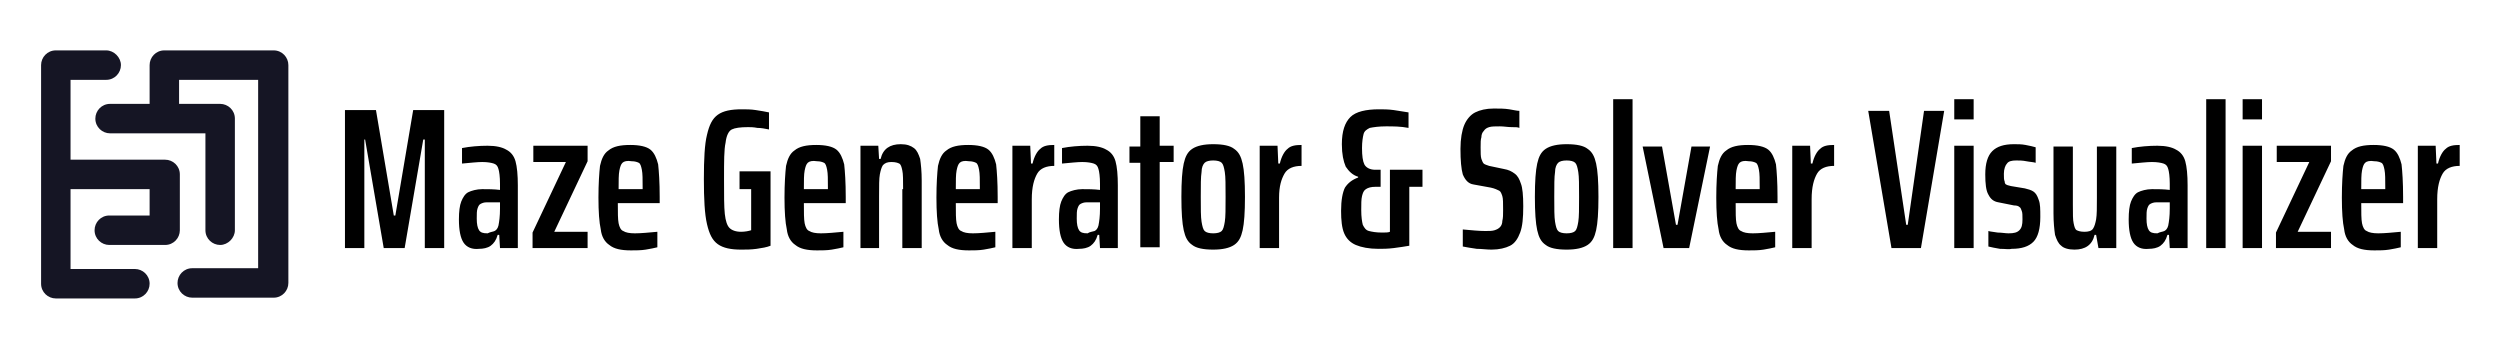
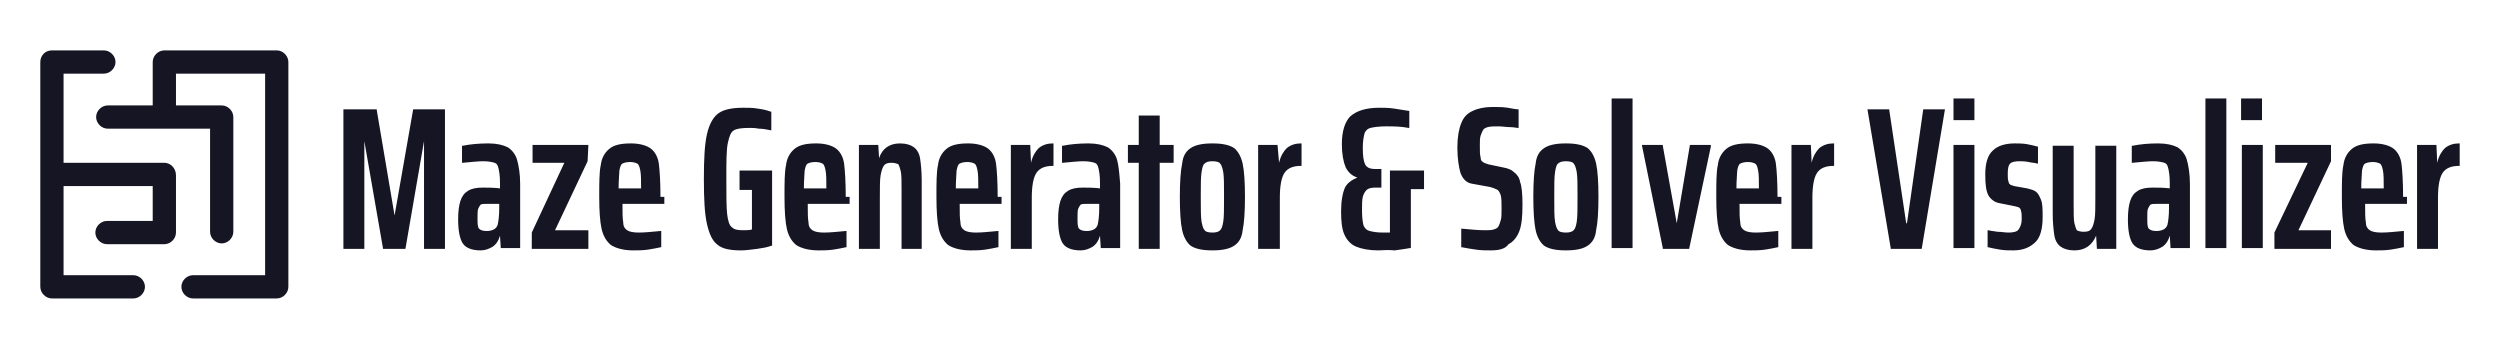
<svg xmlns="http://www.w3.org/2000/svg" version="1.1" id="Layer_1" x="0" y="0" viewBox="0 0 322.5 45" xml:space="preserve">
  <style>.st0{fill:#151524}</style>
-   <path class="st0" d="M35.3 6.5H21.2c-1.1 0-1.9.9-1.9 1.9v5h-5.1c-1.1 0-1.9.9-1.9 1.9 0 1.1.9 1.9 1.9 1.9h12.3v12.5c0 1.1.9 1.9 1.9 1.9s1.9-.9 1.9-1.9V15.3c0-1.1-.9-1.9-1.9-1.9h-5.3v-3.1h10.2v24.3h-8.5c-1.1 0-1.9.9-1.9 1.9 0 1.1.9 1.9 1.9 1.9h10.5c1.1 0 1.9-.9 1.9-1.9V8.4c0-1-.8-1.9-1.9-1.9z" />
-   <path class="st0" d="M23.2 22.5c0-1.1-.9-1.9-1.9-1.9H9.1V10.3h4.6c1.1 0 1.9-.9 1.9-1.9s-.9-1.9-1.9-1.9H7.2c-1.1 0-1.9.9-1.9 1.9v28.2c0 1.1.9 1.9 1.9 1.9h10.2c1.1 0 1.9-.9 1.9-1.9 0-1.1-.9-1.9-1.9-1.9H9.1V24.4h10.2v3.4h-5.2c-1.1 0-1.9.9-1.9 1.9 0 1.1.9 1.9 1.9 1.9h7.2c1.1 0 1.9-.9 1.9-1.9v-7.2z" />
+   <path class="st0" d="M57.4 32.1h-2.7V18.2l-2.4 13.9h-2.9V32L47 18.2v13.9h-2.7v-18h4.3v.1l2.3 13.6 2.4-13.7h4.1zM66.7 20.6c-.2-.7-.7-1.3-1.2-1.6-.6-.3-1.4-.5-2.5-.5-1.2 0-2.3.1-3.3.3h-.1V21h.1c1.1-.1 2-.2 2.6-.2.7 0 1.2.1 1.5.2.3.1.4.3.5.7.1.4.2 1 .2 1.9v.7c-.8-.1-1.6-.1-2.2-.1-.8 0-1.4.1-1.9.4-.5.3-.8.7-1 1.3-.2.6-.3 1.4-.3 2.4 0 1.4.2 2.5.6 3.1.4.6 1.2.9 2.3.9.6 0 1.1-.2 1.6-.5.4-.3.7-.7.9-1.4l.1 1.6h2.5v-8.3c0-1.3-.2-2.4-.4-3.1zm-2.3 6.3c0 .9-.1 1.7-.2 2.1-.1.3-.3.5-.5.6-.2.1-.5.2-.9.2-.5 0-.8-.1-1-.3-.2-.2-.2-.7-.2-1.4 0-.6 0-1 .1-1.2.1-.2.2-.4.3-.5.2-.1.4-.1.8-.1h1.6v.6zM75.9 32.1h-7.3V30l4.2-9h-4.1v-2.3h7.2l-.1 2.1-4.2 8.9h4.3zM85.2 25.4c0-1.9-.1-3.4-.2-4.2-.1-.9-.5-1.6-1-2-.5-.4-1.4-.7-2.6-.7-1.3 0-2.2.2-2.8.7-.6.5-1 1.2-1.1 2.1-.2.9-.2 2.3-.2 4.1 0 1.8.1 3.2.3 4.1.2.9.6 1.6 1.2 2.1.6.4 1.6.7 2.9.7.6 0 1.2 0 1.9-.1.6-.1 1.2-.2 1.6-.3h.1v-2.1h-.1c-1.1.1-2 .2-2.8.2-.7 0-1.2-.1-1.5-.3-.3-.2-.5-.5-.5-1-.1-.5-.1-1.3-.1-2.4h5.4v-.9zm-2.5-1.1h-2.9c0-1.1.1-1.9.1-2.3.1-.5.2-.8.4-.9.2-.1.5-.2 1-.2.4 0 .7.1.9.2.2.1.3.4.4.9.1.5.1 1.2.1 2.3zM95.6 32.3c-1.4 0-2.4-.2-3-.7-.7-.5-1.1-1.4-1.4-2.7-.3-1.3-.4-3.2-.4-5.8 0-2.6.1-4.5.4-5.8.3-1.3.8-2.2 1.5-2.7s1.8-.7 3.2-.7c.6 0 1.2 0 1.8.1.7.1 1.2.2 1.7.4h.1v2.4h-.1c-.5-.1-1-.2-1.5-.2-.5-.1-.9-.1-1.2-.1-1 0-1.7.1-2 .3-.4.2-.6.7-.8 1.6-.2.9-.2 2.4-.2 4.7 0 2.1 0 3.6.1 4.5.1.9.3 1.5.6 1.7.3.3.7.4 1.4.4.5 0 .9 0 1.2-.1v-5.1h-1.6V22h4.2v9.7h-.1c-.5.2-1.1.3-1.8.4-.8.1-1.5.2-2.1.2zM109.1 25.4c0-1.9-.1-3.4-.2-4.2-.1-.9-.5-1.6-1-2-.5-.4-1.4-.7-2.6-.7-1.3 0-2.2.2-2.8.7-.6.5-1 1.2-1.1 2.1-.2.9-.2 2.3-.2 4.1 0 1.8.1 3.2.3 4.1.2.9.6 1.6 1.2 2.1.6.4 1.6.7 2.9.7.6 0 1.2 0 1.9-.1.6-.1 1.2-.2 1.6-.3h.1v-2.1h-.1c-1.1.1-2 .2-2.8.2-.7 0-1.2-.1-1.5-.3-.3-.2-.5-.5-.5-1-.1-.5-.1-1.3-.1-2.4h5.4v-.9zm-2.5-1.1h-2.9c0-1.1.1-1.9.1-2.3.1-.5.2-.8.4-.9.2-.1.5-.2 1-.2.4 0 .7.1.9.2.2.1.3.4.4.9.1.5.1 1.2.1 2.3zM119 32.1h-2.7v-7.6c0-1.1 0-2-.1-2.4-.1-.4-.2-.7-.3-.9-.2-.1-.5-.2-.9-.2-.5 0-.8.1-1 .4-.2.3-.3.7-.4 1.2-.1.6-.1 1.5-.1 2.8v6.7h-2.7V18.7h2.5l.1 1.7c.4-1.2 1.3-1.9 2.7-1.9.8 0 1.4.2 1.8.5.4.3.7.8.8 1.5.1.7.2 1.6.2 2.8v8.8zM128.7 25.4c0-1.9-.1-3.4-.2-4.2-.1-.9-.5-1.6-1-2-.5-.4-1.4-.7-2.6-.7-1.3 0-2.2.2-2.8.7-.6.5-1 1.2-1.1 2.1-.2.9-.2 2.3-.2 4.1 0 1.8.1 3.2.3 4.1.2.9.6 1.6 1.2 2.1.6.4 1.6.7 2.9.7.6 0 1.2 0 1.9-.1.6-.1 1.2-.2 1.6-.3h.1v-2.1h-.1c-1.1.1-2 .2-2.8.2-.7 0-1.2-.1-1.5-.3-.3-.2-.5-.5-.5-1-.1-.5-.1-1.3-.1-2.4h5.4v-.9zm-2.5-1.1h-2.9c0-1.1.1-1.9.1-2.3.1-.5.2-.8.4-.9.2-.1.5-.2 1-.2.4 0 .7.1.9.2.2.1.3.4.4.9.1.5.1 1.2.1 2.3zM133.1 32.1h-2.7V18.7h2.5l.1 2.3c.2-.9.6-1.5 1-1.9.5-.4 1.1-.6 1.8-.6h.1v2.9h-.1c-1 0-1.7.3-2.1.9-.4.6-.6 1.7-.6 3.2v6.6zM144.1 20.6c-.2-.7-.7-1.3-1.2-1.6-.6-.3-1.4-.5-2.5-.5-1.2 0-2.3.1-3.3.3h-.1V21h.1c1.1-.1 2-.2 2.6-.2.7 0 1.2.1 1.5.2.3.1.4.3.5.7.1.4.2 1 .2 1.9v.7c-.8-.1-1.6-.1-2.2-.1-.8 0-1.4.1-1.9.4-.5.3-.8.7-1 1.3-.2.6-.3 1.4-.3 2.4 0 1.4.2 2.5.6 3.1.4.6 1.2.9 2.3.9.6 0 1.1-.2 1.6-.5.4-.3.7-.7.9-1.4l.1 1.6h2.5v-8.3c-.1-1.3-.2-2.4-.4-3.1zm-2.3 6.3c0 .9-.1 1.7-.2 2.1-.1.3-.3.5-.5.6-.2.1-.5.2-.9.2-.5 0-.8-.1-1-.3-.2-.2-.2-.7-.2-1.4 0-.6 0-1 .1-1.2.1-.2.2-.4.3-.5.2-.1.4-.1.8-.1h1.6v.6zM149.6 32.1h-2.7V21h-1.4v-2.3h1.4v-3.8h2.7v3.8h1.8V21h-1.8zM160.3 21.1c-.2-.9-.6-1.6-1.1-2-.6-.4-1.5-.6-2.8-.6-1.3 0-2.2.2-2.8.6-.6.4-1 1-1.1 2-.2.9-.3 2.4-.3 4.3s.1 3.4.3 4.3c.2.9.6 1.6 1.1 2 .6.4 1.5.6 2.8.6 1.3 0 2.2-.2 2.8-.6.6-.4 1-1 1.1-2 .2-.9.3-2.4.3-4.3s-.1-3.4-.3-4.3zm-2.5 7.5c-.1.6-.2.9-.4 1.1-.2.2-.5.3-1 .3s-.9-.1-1-.3c-.2-.2-.3-.6-.4-1.1-.1-.6-.1-1.7-.1-3.2 0-1.5 0-2.6.1-3.2.1-.6.2-1 .4-1.1.2-.2.5-.3 1-.3s.9.1 1 .3c.2.2.3.6.4 1.1.1.6.1 1.7.1 3.2 0 1.5 0 2.6-.1 3.2zM165 32.1h-2.7V18.7h2.5l.2 2.3c.2-.9.6-1.5 1-1.9.5-.4 1.1-.6 1.8-.6h.1v2.9h-.1c-1 0-1.7.3-2.1.9-.4.6-.6 1.7-.6 3.2v6.6zM177.8 32.3c-1.2 0-2.2-.2-2.9-.5-.7-.3-1.2-.9-1.5-1.6-.3-.7-.4-1.7-.4-2.9 0-1.4.2-2.4.5-3.1.3-.6.9-1 1.6-1.3-.7-.2-1.2-.7-1.5-1.3-.3-.7-.5-1.7-.5-3 0-1.7.4-2.9 1.1-3.6.8-.7 2-1.1 3.7-1.1.6 0 1.2 0 1.9.1s1.3.2 1.9.3h.1v2.2h-.1c-1-.2-2-.2-2.9-.2-.9 0-1.6.1-2 .2-.4.1-.7.4-.8.8-.1.4-.2 1-.2 1.8 0 1 .1 1.7.3 2.1.2.4.6.6 1.3.6h.8v2.4h-.8c-.5 0-.9.1-1.1.3-.2.2-.4.5-.5.9-.1.4-.1 1-.1 1.8 0 .9.1 1.5.2 1.9.2.4.4.6.8.7.4.1.9.2 1.7.2h.9v-8h4.4v2.4H182V32h-.1c-.6.1-1.2.2-2 .3-.9-.1-1.5 0-2.1 0zM192.3 32.3c-.6 0-1.2 0-1.9-.1s-1.3-.2-1.8-.3h-.1v-2.4h.1c1.1.1 2.1.2 2.9.2.5 0 .9 0 1.2-.1.3-.1.5-.2.6-.4.1-.2.2-.4.3-.8.1-.3.1-.8.1-1.4 0-.8 0-1.4-.1-1.8-.1-.3-.2-.5-.4-.7-.2-.1-.6-.3-1.1-.4l-2.2-.4c-.7-.1-1.2-.6-1.5-1.4-.2-.7-.4-1.8-.4-3.3 0-1.3.2-2.4.5-3.1.3-.8.8-1.3 1.5-1.6.6-.3 1.5-.5 2.5-.5.7 0 1.4 0 2 .1.6.1 1 .2 1.3.2h.1v2.4h-.1c-.2 0-.5-.1-1-.1s-1-.1-1.5-.1c-.6 0-1 0-1.4.1-.3.1-.5.2-.6.4-.1.2-.2.4-.3.7-.1.3-.1.7-.1 1.3 0 .7 0 1.2.1 1.5 0 .3.1.5.3.6.1.1.4.2.7.3l1.9.4c.6.1 1.1.3 1.4.6.4.3.7.7.8 1.3.2.5.3 1.5.3 2.9 0 1.5-.1 2.6-.4 3.4-.3.8-.8 1.4-1.4 1.7-.4.6-1.2.8-2.3.8zM205.9 21.1c-.2-.9-.6-1.6-1.1-2-.6-.4-1.5-.6-2.8-.6-1.3 0-2.2.2-2.8.6-.6.4-1 1-1.1 2-.2.9-.3 2.4-.3 4.3s.1 3.4.3 4.3c.2.9.6 1.6 1.1 2 .6.4 1.5.6 2.8.6 1.3 0 2.2-.2 2.8-.6.6-.4 1-1 1.1-2 .2-.9.3-2.4.3-4.3s-.1-3.4-.3-4.3zm-2.5 7.5c-.1.6-.2.9-.4 1.1-.2.2-.5.3-1 .3s-.9-.1-1-.3c-.2-.2-.3-.6-.4-1.1-.1-.6-.1-1.7-.1-3.2 0-1.5 0-2.6.1-3.2.1-.6.2-1 .4-1.1.2-.2.5-.3 1-.3s.9.1 1 .3c.2.2.3.6.4 1.1.1.6.1 1.7.1 3.2 0 1.5 0 2.6-.1 3.2zM207.9 12.7h2.7V32h-2.7zM217.9 32.1h-3.4V32l-2.7-13.3h2.7v.1l1.8 10 1.7-10.1h2.7v.2zM229.3 25.4c0-1.9-.1-3.4-.2-4.2-.1-.9-.5-1.6-1-2-.5-.4-1.4-.7-2.6-.7-1.3 0-2.2.2-2.8.7-.6.5-1 1.2-1.1 2.1-.2.9-.2 2.3-.2 4.1 0 1.8.1 3.2.3 4.1.2.9.6 1.6 1.2 2.1.6.4 1.6.7 2.9.7.6 0 1.2 0 1.9-.1.6-.1 1.2-.2 1.6-.3h.1v-2.1h-.1c-1.1.1-2 .2-2.8.2-.7 0-1.2-.1-1.5-.3-.3-.2-.5-.5-.5-1-.1-.5-.1-1.3-.1-2.4h5.4v-.9zm-2.5-1.1H224c0-1.1.1-1.9.1-2.3.1-.5.2-.8.4-.9.2-.1.5-.2 1-.2.4 0 .7.1.9.2.2.1.3.4.4.9.1.5.1 1.2.1 2.3zM233.8 32.1h-2.7V18.7h2.5l.1 2.3c.2-.9.6-1.5 1-1.9.5-.4 1.1-.6 1.8-.6h.1v2.9h-.1c-1 0-1.7.3-2.1.9-.4.6-.6 1.7-.6 3.2v6.6zM247.9 32.1h-4V32l-3-17.9h2.8l2.2 14.7h.1l2.1-14.7h2.8zM252 18.7h2.7V32H252zM252 12.7h2.7v2.8H252zM259.7 32.3c-.5 0-1.1 0-1.7-.1-.6-.1-1.1-.2-1.5-.3h-.1v-2.2h.1c.3.1.7.1 1.2.2.5 0 .9.1 1.4.1.6 0 1.1-.1 1.3-.4.2-.3.4-.7.4-1.3 0-.5 0-.9-.1-1.1 0-.2-.1-.3-.2-.4-.1-.1-.3-.1-.6-.2l-2-.4c-.6-.1-1.1-.5-1.4-1-.3-.6-.4-1.4-.4-2.7 0-1.4.3-2.5 1-3.1.6-.6 1.6-.9 2.8-.9.5 0 1 0 1.6.1.5.1 1 .2 1.3.3h.1v2.2h-.1c-.3-.1-.7-.1-1.1-.2-.5-.1-.9-.1-1.2-.1-.6 0-1 .1-1.2.3-.2.2-.3.6-.3 1.3 0 .5 0 .8.1 1 0 .2.1.3.2.4.1.1.3.1.5.2l1.7.3c.4.1.8.2 1.1.4.3.2.5.6.7 1.1.2.5.2 1.3.2 2.2 0 1.5-.3 2.6-.9 3.2-.7.7-1.6 1.1-2.9 1.1zM267.6 32.3c-.8 0-1.4-.2-1.8-.5-.4-.3-.7-.8-.8-1.5-.1-.7-.2-1.6-.2-2.8v-8.7h2.7v7.6c0 1.1 0 2 .1 2.4.1.4.2.7.3.9.2.1.5.2.9.2.5 0 .8-.1 1-.4.2-.3.3-.7.4-1.2.1-.6.1-1.5.1-2.8v-6.7h2.7v13.3h-2.5l-.1-1.7c-.5 1.2-1.4 1.9-2.8 1.9zM282.1 20.6c-.2-.7-.7-1.3-1.2-1.6-.6-.3-1.4-.5-2.5-.5-1.2 0-2.3.1-3.3.3h-.1V21h.1c1.1-.1 2-.2 2.6-.2.7 0 1.2.1 1.5.2.3.1.4.3.5.7.1.4.2 1 .2 1.9v.7c-.8-.1-1.6-.1-2.2-.1-.8 0-1.4.1-1.9.4-.5.3-.8.7-1 1.3-.2.6-.3 1.4-.3 2.4 0 1.4.2 2.5.6 3.1.4.6 1.2.9 2.3.9.6 0 1.1-.2 1.6-.5.4-.3.7-.7.9-1.4l.1 1.6h2.5v-8.3c0-1.3-.2-2.4-.4-3.1zm-2.3 6.3c0 .9-.1 1.7-.2 2.1-.1.3-.3.5-.5.6-.2.1-.5.2-.9.2-.5 0-.8-.1-1-.3-.2-.2-.2-.7-.2-1.4 0-.6 0-1 .1-1.2.1-.2.2-.4.3-.5.2-.1.4-.1.8-.1h1.6v.6zM284.5 12.7h2.7V32h-2.7zM289.2 18.7h2.7V32h-2.7zM289.1 12.7h2.7v2.8h-2.7zM300.7 32.1h-7.3V30l4.3-9h-4.2v-2.3h7.2v2.1l-4.2 8.9h4.2zM310 25.4c0-1.9-.1-3.4-.2-4.2-.1-.9-.5-1.6-1-2-.5-.4-1.4-.7-2.6-.7-1.3 0-2.2.2-2.8.7-.6.5-1 1.2-1.1 2.1-.2.9-.2 2.3-.2 4.1 0 1.8.1 3.2.3 4.1.2.9.6 1.6 1.2 2.1.6.4 1.6.7 2.9.7.6 0 1.2 0 1.9-.1.6-.1 1.2-.2 1.6-.3h.1v-2.1h-.1c-1.1.1-2 .2-2.8.2-.7 0-1.2-.1-1.5-.3-.3-.2-.5-.5-.5-1-.1-.5-.1-1.3-.1-2.4h5.4v-.9zm-2.5-1.1h-2.9c0-1.1.1-1.9.1-2.3.1-.5.2-.8.4-.9.2-.1.5-.2 1-.2.4 0 .7.1.9.2.2.1.3.4.4.9.1.5.1 1.2.1 2.3zM314.5 32.1h-2.7V18.7h2.5l.1 2.3c.2-.9.6-1.5 1-1.9.5-.4 1.1-.6 1.8-.6h.1v2.9h-.1c-1 0-1.7.3-2.1.9-.4.6-.6 1.7-.6 3.2v6.6z" />
  <g>
-     <path d="M54.8 32V18h-.2l-2.4 14h-2.7l-2.4-14H47v14h-2.5V14.2h4l2.3 13.6h.2l2.3-13.6h4V32h-2.5zM59.8 31.3c-.4-.6-.6-1.6-.6-3 0-1 .1-1.8.3-2.3s.5-1 .9-1.2c.4-.2 1.1-.4 1.8-.4s1.5 0 2.3.1v-.8c0-.9-.1-1.6-.2-1.9-.1-.4-.3-.6-.6-.7-.3-.1-.8-.2-1.5-.2-.6 0-1.5.1-2.6.2v-2c1-.2 2.2-.3 3.3-.3 1.1 0 1.9.2 2.4.5.6.3 1 .8 1.2 1.5.2.7.3 1.8.3 3.1V32h-2.3l-.1-1.7h-.2c-.2.7-.5 1.1-.9 1.4-.4.3-1 .4-1.5.4-.9.1-1.6-.2-2-.8zm4-1.5c.2-.1.4-.3.5-.7.1-.5.2-1.2.2-2.2v-.8h-1.7c-.4 0-.6.1-.8.2-.2.1-.3.3-.4.6-.1.3-.1.7-.1 1.3 0 .7.1 1.2.3 1.5.2.3.5.4 1.1.4.4-.2.7-.2.9-.3zM68.7 32v-2l4.3-9.1h-4.2v-2.1h7v2l-4.3 9.1h4.3V32h-7.1zM85.1 26.2h-5.4c0 1.2 0 2.1.1 2.6s.3.9.6 1c.3.2.8.3 1.5.3.8 0 1.8-.1 2.9-.2v2c-.4.1-.9.2-1.5.3s-1.3.1-1.9.1c-1.3 0-2.2-.2-2.8-.7-.6-.4-1-1.1-1.1-2-.2-.9-.3-2.3-.3-4.1 0-1.8.1-3.2.2-4.1.2-.9.5-1.6 1.1-2 .6-.5 1.5-.7 2.8-.7 1.2 0 2.1.2 2.6.6.5.4.8 1.1 1 1.9.1.9.2 2.3.2 4.2v.8zM80.3 21c-.2.2-.3.5-.4 1-.1.5-.1 1.3-.1 2.4h3.1v-.2c0-1.1 0-1.8-.1-2.3-.1-.5-.2-.8-.4-.9s-.5-.2-.9-.2c-.6-.1-1 0-1.2.2zM95.4 24.4v-2.3h4v9.6c-.5.2-1.1.3-1.8.4-.7.1-1.4.1-2 .1-1.3 0-2.3-.2-3-.7-.7-.5-1.1-1.3-1.4-2.6-.3-1.3-.4-3.2-.4-5.8s.1-4.5.4-5.7c.3-1.3.7-2.1 1.4-2.6s1.7-.7 3.1-.7c.5 0 1.2 0 1.8.1.7.1 1.2.2 1.7.3v2.2c-.5-.1-1-.2-1.5-.2-.5-.1-.9-.1-1.2-.1-1 0-1.7.1-2.1.3-.4.2-.7.8-.8 1.7-.2.9-.2 2.4-.2 4.7 0 2.1 0 3.6.1 4.5.1.9.3 1.5.6 1.8.3.3.8.5 1.5.5.5 0 1-.1 1.3-.2v-5.3h-1.5zM109.1 26.2h-5.4c0 1.2 0 2.1.1 2.6s.3.9.6 1c.3.2.8.3 1.5.3.8 0 1.8-.1 2.9-.2v2c-.4.1-.9.2-1.5.3s-1.3.1-1.9.1c-1.3 0-2.2-.2-2.8-.7-.6-.4-1-1.1-1.1-2-.2-.9-.3-2.3-.3-4.1 0-1.8.1-3.2.2-4.1.2-.9.5-1.6 1.1-2 .6-.5 1.5-.7 2.8-.7 1.2 0 2.1.2 2.6.6.5.4.8 1.1 1 1.9.1.9.2 2.3.2 4.2v.8zm-4.9-5.2c-.2.2-.3.5-.4 1-.1.5-.1 1.3-.1 2.4h3.1v-.2c0-1.1 0-1.8-.1-2.3-.1-.5-.2-.8-.4-.9s-.5-.2-.9-.2c-.6-.1-1 0-1.2.2zM116.5 24.4c0-1.1 0-2-.1-2.4-.1-.5-.2-.8-.4-.9-.2-.1-.5-.2-1-.2s-.8.1-1.1.4c-.2.3-.3.7-.4 1.2s-.1 1.5-.1 2.8V32H111V18.8h2.3l.1 1.7h.2c.3-1.3 1.2-1.9 2.6-1.9.8 0 1.3.2 1.7.5.4.3.6.8.8 1.4.1.7.2 1.6.2 2.8V32h-2.5v-7.6zM128.7 26.2h-5.4c0 1.2 0 2.1.1 2.6s.3.9.6 1c.3.2.8.3 1.5.3.8 0 1.8-.1 2.9-.2v2c-.4.1-.9.2-1.5.3s-1.3.1-1.9.1c-1.3 0-2.2-.2-2.8-.7-.6-.4-1-1.1-1.1-2-.2-.9-.3-2.3-.3-4.1 0-1.8.1-3.2.2-4.1.2-.9.5-1.6 1.1-2 .6-.5 1.5-.7 2.8-.7 1.2 0 2.1.2 2.6.6.5.4.8 1.1 1 1.9.1.9.2 2.3.2 4.2v.8zm-4.9-5.2c-.2.2-.3.5-.4 1-.1.5-.1 1.3-.1 2.4h3.1v-.2c0-1.1 0-1.8-.1-2.3-.1-.5-.2-.8-.4-.9s-.5-.2-.9-.2c-.6-.1-1 0-1.2.2zM130.6 18.8h2.3l.1 2.3h.2c.2-.9.6-1.6 1-1.9.4-.4 1-.5 1.8-.5v2.7c-1 0-1.8.3-2.2 1s-.7 1.7-.7 3.3V32h-2.5V18.8zM137.2 31.3c-.4-.6-.6-1.6-.6-3 0-1 .1-1.8.3-2.3s.5-1 .9-1.2c.4-.2 1.1-.4 1.8-.4s1.5 0 2.3.1v-.8c0-.9-.1-1.6-.2-1.9-.1-.4-.3-.6-.6-.7-.3-.1-.8-.2-1.5-.2-.6 0-1.5.1-2.6.2v-2c1-.2 2.2-.3 3.3-.3 1.1 0 1.9.2 2.4.5.6.3 1 .8 1.2 1.5.2.7.3 1.8.3 3.1V32h-2.3l-.1-1.7h-.2c-.2.7-.5 1.1-.9 1.4-.4.3-1 .4-1.5.4-.9.1-1.6-.2-2-.8zm4-1.5c.2-.1.4-.3.5-.7.1-.5.2-1.2.2-2.2v-.8h-1.7c-.4 0-.6.1-.8.2-.2.1-.3.3-.4.6-.1.3-.1.7-.1 1.3 0 .7.1 1.2.3 1.5.2.3.5.4 1.1.4.3-.2.6-.2.9-.3zM147.1 32V21h-1.4v-2.1h1.4V15h2.5v3.8h1.8v2.1h-1.8v11h-2.5zM153.8 31.6c-.6-.4-.9-1-1.1-1.9-.2-.9-.3-2.3-.3-4.3s.1-3.4.3-4.3c.2-.9.5-1.5 1.1-1.9.6-.4 1.5-.6 2.7-.6 1.3 0 2.2.2 2.7.6.6.4.9 1 1.1 1.9.2.9.3 2.3.3 4.3s-.1 3.4-.3 4.3c-.2.9-.5 1.5-1.1 1.9-.6.4-1.5.6-2.7.6-1.3 0-2.2-.2-2.7-.6zm3.8-1.8c.2-.2.3-.6.4-1.2.1-.6.1-1.7.1-3.2s0-2.6-.1-3.2c-.1-.6-.2-1-.4-1.2s-.6-.3-1.1-.3c-.5 0-.9.1-1.1.3-.2.2-.4.6-.4 1.2-.1.6-.1 1.7-.1 3.2 0 1.5 0 2.6.1 3.2.1.6.2 1 .4 1.2s.6.3 1.1.3c.5 0 .9-.1 1.1-.3zM162.5 18.8h2.3l.1 2.3h.2c.2-.9.6-1.6 1-1.9.4-.4 1-.5 1.8-.5v2.7c-1 0-1.8.3-2.2 1s-.7 1.6-.7 3.1V32h-2.5V18.8zM183.5 21.9v2.2h-1.7v7.6c-.6.1-1.2.2-2 .3s-1.4.1-2 .1c-1.2 0-2.2-.2-2.9-.5-.7-.3-1.2-.8-1.5-1.5-.3-.7-.4-1.7-.4-2.9 0-1.4.2-2.4.5-3 .4-.6.9-1 1.7-1.3v-.1c-.7-.2-1.2-.7-1.6-1.3-.3-.7-.5-1.6-.5-2.9 0-1.7.4-2.8 1.1-3.5.7-.7 2-1 3.7-1 .5 0 1.2 0 1.9.1s1.3.2 1.9.3v2c-1-.2-2-.2-2.9-.2s-1.6.1-2.1.2c-.4.2-.7.4-.8.8-.1.4-.2 1-.2 1.8 0 1 .1 1.7.3 2.1.2.4.7.7 1.4.7h.7v2.2h-.7c-.5 0-.9.1-1.2.3-.3.2-.4.5-.5.9-.1.4-.1 1-.1 1.8 0 .9.1 1.5.2 1.9.2.4.4.7.8.8.4.1.9.2 1.7.2.4 0 .8 0 1-.1v-8h4.2zM190.5 32.1c-.7-.1-1.3-.2-1.8-.3v-2.2c1.1.1 2.1.2 2.9.2.5 0 .9 0 1.2-.1s.5-.2.7-.4c.2-.2.3-.5.3-.8.1-.4.1-.8.1-1.4 0-.9 0-1.5-.1-1.8-.1-.3-.2-.6-.4-.7-.2-.1-.6-.3-1.1-.4l-2.2-.4c-.7-.1-1.1-.6-1.4-1.3-.2-.7-.3-1.8-.3-3.3 0-1.3.2-2.4.5-3.1.3-.7.8-1.3 1.4-1.6.6-.3 1.4-.5 2.4-.5.7 0 1.4 0 2 .1.6.1 1 .2 1.3.2v2.2c-.2-.1-.5-.1-1-.1s-1-.1-1.5-.1c-.6 0-1.1 0-1.4.1-.3.1-.5.2-.7.5-.2.2-.3.5-.3.8-.1.3-.1.7-.1 1.3 0 .7 0 1.2.1 1.5.1.3.2.5.3.6.1.1.4.2.7.3l1.9.4c.6.1 1 .3 1.4.6.4.3.6.7.8 1.3.2.5.3 1.5.3 2.9 0 1.5-.1 2.6-.4 3.4-.3.8-.7 1.4-1.3 1.7s-1.4.5-2.4.5c-.6 0-1.3-.1-1.9-.1zM199.4 31.6c-.6-.4-.9-1-1.1-1.9-.2-.9-.3-2.3-.3-4.3s.1-3.4.3-4.3c.2-.9.5-1.5 1.1-1.9.6-.4 1.5-.6 2.7-.6 1.3 0 2.2.2 2.7.6.6.4.9 1 1.1 1.9.2.9.3 2.3.3 4.3s-.1 3.4-.3 4.3c-.2.9-.5 1.5-1.1 1.9-.6.4-1.5.6-2.7.6-1.3 0-2.2-.2-2.7-.6zm3.8-1.8c.2-.2.3-.6.4-1.2.1-.6.1-1.7.1-3.2s0-2.6-.1-3.2c-.1-.6-.2-1-.4-1.2s-.6-.3-1.1-.3c-.5 0-.9.1-1.1.3-.2.2-.4.6-.4 1.2-.1.6-.1 1.7-.1 3.2 0 1.5 0 2.6.1 3.2.1.6.2 1 .4 1.2s.6.3 1.1.3c.5 0 .9-.1 1.1-.3zM208.1 32V12.8h2.5V32h-2.5zM214.6 32l-2.7-13.1h2.5l1.8 10.1h.2l1.8-10.1h2.4L217.9 32h-3.3zM229.3 26.2h-5.4c0 1.2 0 2.1.1 2.6s.3.9.6 1c.3.2.8.3 1.5.3.8 0 1.8-.1 2.9-.2v2c-.4.1-.9.2-1.5.3s-1.3.1-1.9.1c-1.3 0-2.2-.2-2.8-.7-.6-.4-1-1.1-1.1-2-.2-.9-.3-2.3-.3-4.1 0-1.8.1-3.2.2-4.1.2-.9.5-1.6 1.1-2 .6-.5 1.5-.7 2.8-.7 1.2 0 2.1.2 2.6.6.5.4.8 1.1 1 1.9.1.9.2 2.3.2 4.2v.8zm-4.9-5.2c-.2.2-.3.5-.4 1-.1.5-.1 1.3-.1 2.4h3.1v-.2c0-1.1 0-1.8-.1-2.3-.1-.5-.2-.8-.4-.9s-.5-.2-.9-.2c-.6-.1-1 0-1.2.2zM231.2 18.8h2.3l.1 2.3h.2c.2-.9.6-1.6 1-1.9.4-.4 1-.5 1.8-.5v2.7c-1 0-1.8.3-2.2 1s-.7 1.7-.7 3.3V32h-2.5V18.8zM244 32l-3-17.7h2.7l2.2 14.7h.2l2.1-14.7h2.6l-3 17.7H244zM252.1 15.4v-2.6h2.5v2.6h-2.5zm0 16.6V18.8h2.5V32h-2.5zM258 32.1c-.6-.1-1.1-.2-1.5-.3v-2c.3.1.7.1 1.2.2.5 0 1 .1 1.4.1.7 0 1.1-.1 1.4-.4s.4-.7.4-1.4c0-.5 0-.9-.1-1.1-.1-.2-.1-.4-.3-.5-.1-.1-.3-.2-.7-.2l-2-.4c-.6-.1-1-.4-1.3-1-.3-.5-.4-1.4-.4-2.6 0-1.4.3-2.4.9-3 .6-.6 1.5-.9 2.8-.9.5 0 1 0 1.5.1s1 .2 1.3.3v2c-.3-.1-.7-.1-1.2-.2s-.9-.1-1.3-.1c-.6 0-1 .1-1.2.4-.2.2-.4.7-.4 1.3 0 .5 0 .8.1 1 0 .2.1.4.2.4.1.1.3.1.6.2l1.8.3c.4.1.8.2 1.1.4.3.2.5.5.7 1.1.2.5.2 1.2.2 2.2 0 1.5-.3 2.6-.9 3.2-.6.6-1.5.9-2.8.9-.3.1-.8 0-1.5 0zM270.4 30.3h-.2c-.3 1.3-1.2 1.9-2.6 1.9-.8 0-1.4-.2-1.7-.5-.4-.3-.6-.8-.8-1.4-.1-.7-.2-1.6-.2-2.8v-8.6h2.5v7.5c0 1.2 0 2 .1 2.4.1.5.2.8.4.9.2.1.5.2 1 .2s.9-.1 1.1-.4c.2-.3.3-.7.4-1.2.1-.6.1-1.5.1-2.8v-6.6h2.5V32h-2.3l-.3-1.7zM275.2 31.3c-.4-.6-.6-1.6-.6-3 0-1 .1-1.8.3-2.3s.5-1 .9-1.2c.4-.2 1.1-.4 1.8-.4s1.5 0 2.3.1v-.8c0-.9-.1-1.6-.2-1.9-.1-.4-.3-.6-.6-.7-.3-.1-.8-.2-1.5-.2-.6 0-1.5.1-2.6.2v-2c1-.2 2.2-.3 3.3-.3 1.1 0 1.9.2 2.4.5.6.3 1 .8 1.2 1.5.2.7.3 1.8.3 3.1V32h-2.3l-.1-1.7h-.2c-.2.7-.5 1.1-.9 1.4-.4.3-1 .4-1.5.4-.9.1-1.6-.2-2-.8zm4-1.5c.2-.1.4-.3.5-.7.1-.5.2-1.2.2-2.2v-.8h-1.7c-.4 0-.6.1-.8.2-.2.1-.3.3-.4.6-.1.3-.1.7-.1 1.3 0 .7.1 1.2.3 1.5.2.3.5.4 1.1.4.4-.2.7-.2.9-.3zM284.6 32V12.8h2.5V32h-2.5zM289.3 15.4v-2.6h2.5v2.6h-2.5zm0 16.6V18.8h2.5V32h-2.5zM293.6 32v-2l4.3-9.1h-4.2v-2.1h7v2l-4.3 9.1h4.3V32h-7.1zM310 26.2h-5.4c0 1.2 0 2.1.1 2.6s.3.9.6 1c.3.2.8.3 1.5.3.8 0 1.8-.1 2.9-.2v2c-.4.1-.9.2-1.5.3s-1.3.1-1.9.1c-1.3 0-2.2-.2-2.8-.7-.6-.4-1-1.1-1.1-2-.2-.9-.3-2.3-.3-4.1 0-1.8.1-3.2.2-4.1.2-.9.5-1.6 1.1-2 .6-.5 1.5-.7 2.8-.7 1.2 0 2.1.2 2.6.6.5.4.8 1.1 1 1.9.1.9.2 2.3.2 4.2v.8zm-4.9-5.2c-.2.2-.3.5-.4 1-.1.5-.1 1.3-.1 2.4h3.1v-.2c0-1.1 0-1.8-.1-2.3-.1-.5-.2-.8-.4-.9s-.5-.2-.9-.2c-.6-.1-1 0-1.2.2zM311.9 18.8h2.3l.1 2.3h.2c.2-.9.6-1.6 1-1.9.4-.4 1-.5 1.8-.5v2.7c-1 0-1.8.3-2.2 1s-.7 1.7-.7 3.3V32h-2.5V18.8z" />
+     <path class="st0" d="M35.7 6.5H21.2c-.8 0-1.5.7-1.5 1.5v5.6h-5.8c-.8 0-1.5.7-1.5 1.5s.7 1.5 1.5 1.5h13.2v13.3c0 .8.7 1.5 1.5 1.5s1.5-.7 1.5-1.5V15.1c0-.8-.7-1.5-1.5-1.5h-5.9V9.5h11.5v26h-9.3c-.8 0-1.5.7-1.5 1.5s.7 1.5 1.5 1.5h10.8c.8 0 1.5-.7 1.5-1.5V8c0-.8-.7-1.5-1.5-1.5z" />
+     <path class="st0" d="M21.2 21h-13V9.5h5.2c.8 0 1.5-.7 1.5-1.5s-.7-1.5-1.5-1.5H6.7c-.9 0-1.5.7-1.5 1.5v29c0 .8.7 1.5 1.5 1.5h10.5c.8 0 1.5-.7 1.5-1.5s-.7-1.5-1.5-1.5h-9V24h11.5v4.5h-5.9c-.8 0-1.5.7-1.5 1.5s.7 1.5 1.5 1.5h7.4c.8 0 1.5-.7 1.5-1.5v-7.4c0-.9-.7-1.6-1.5-1.6z" />
  </g>
</svg>
